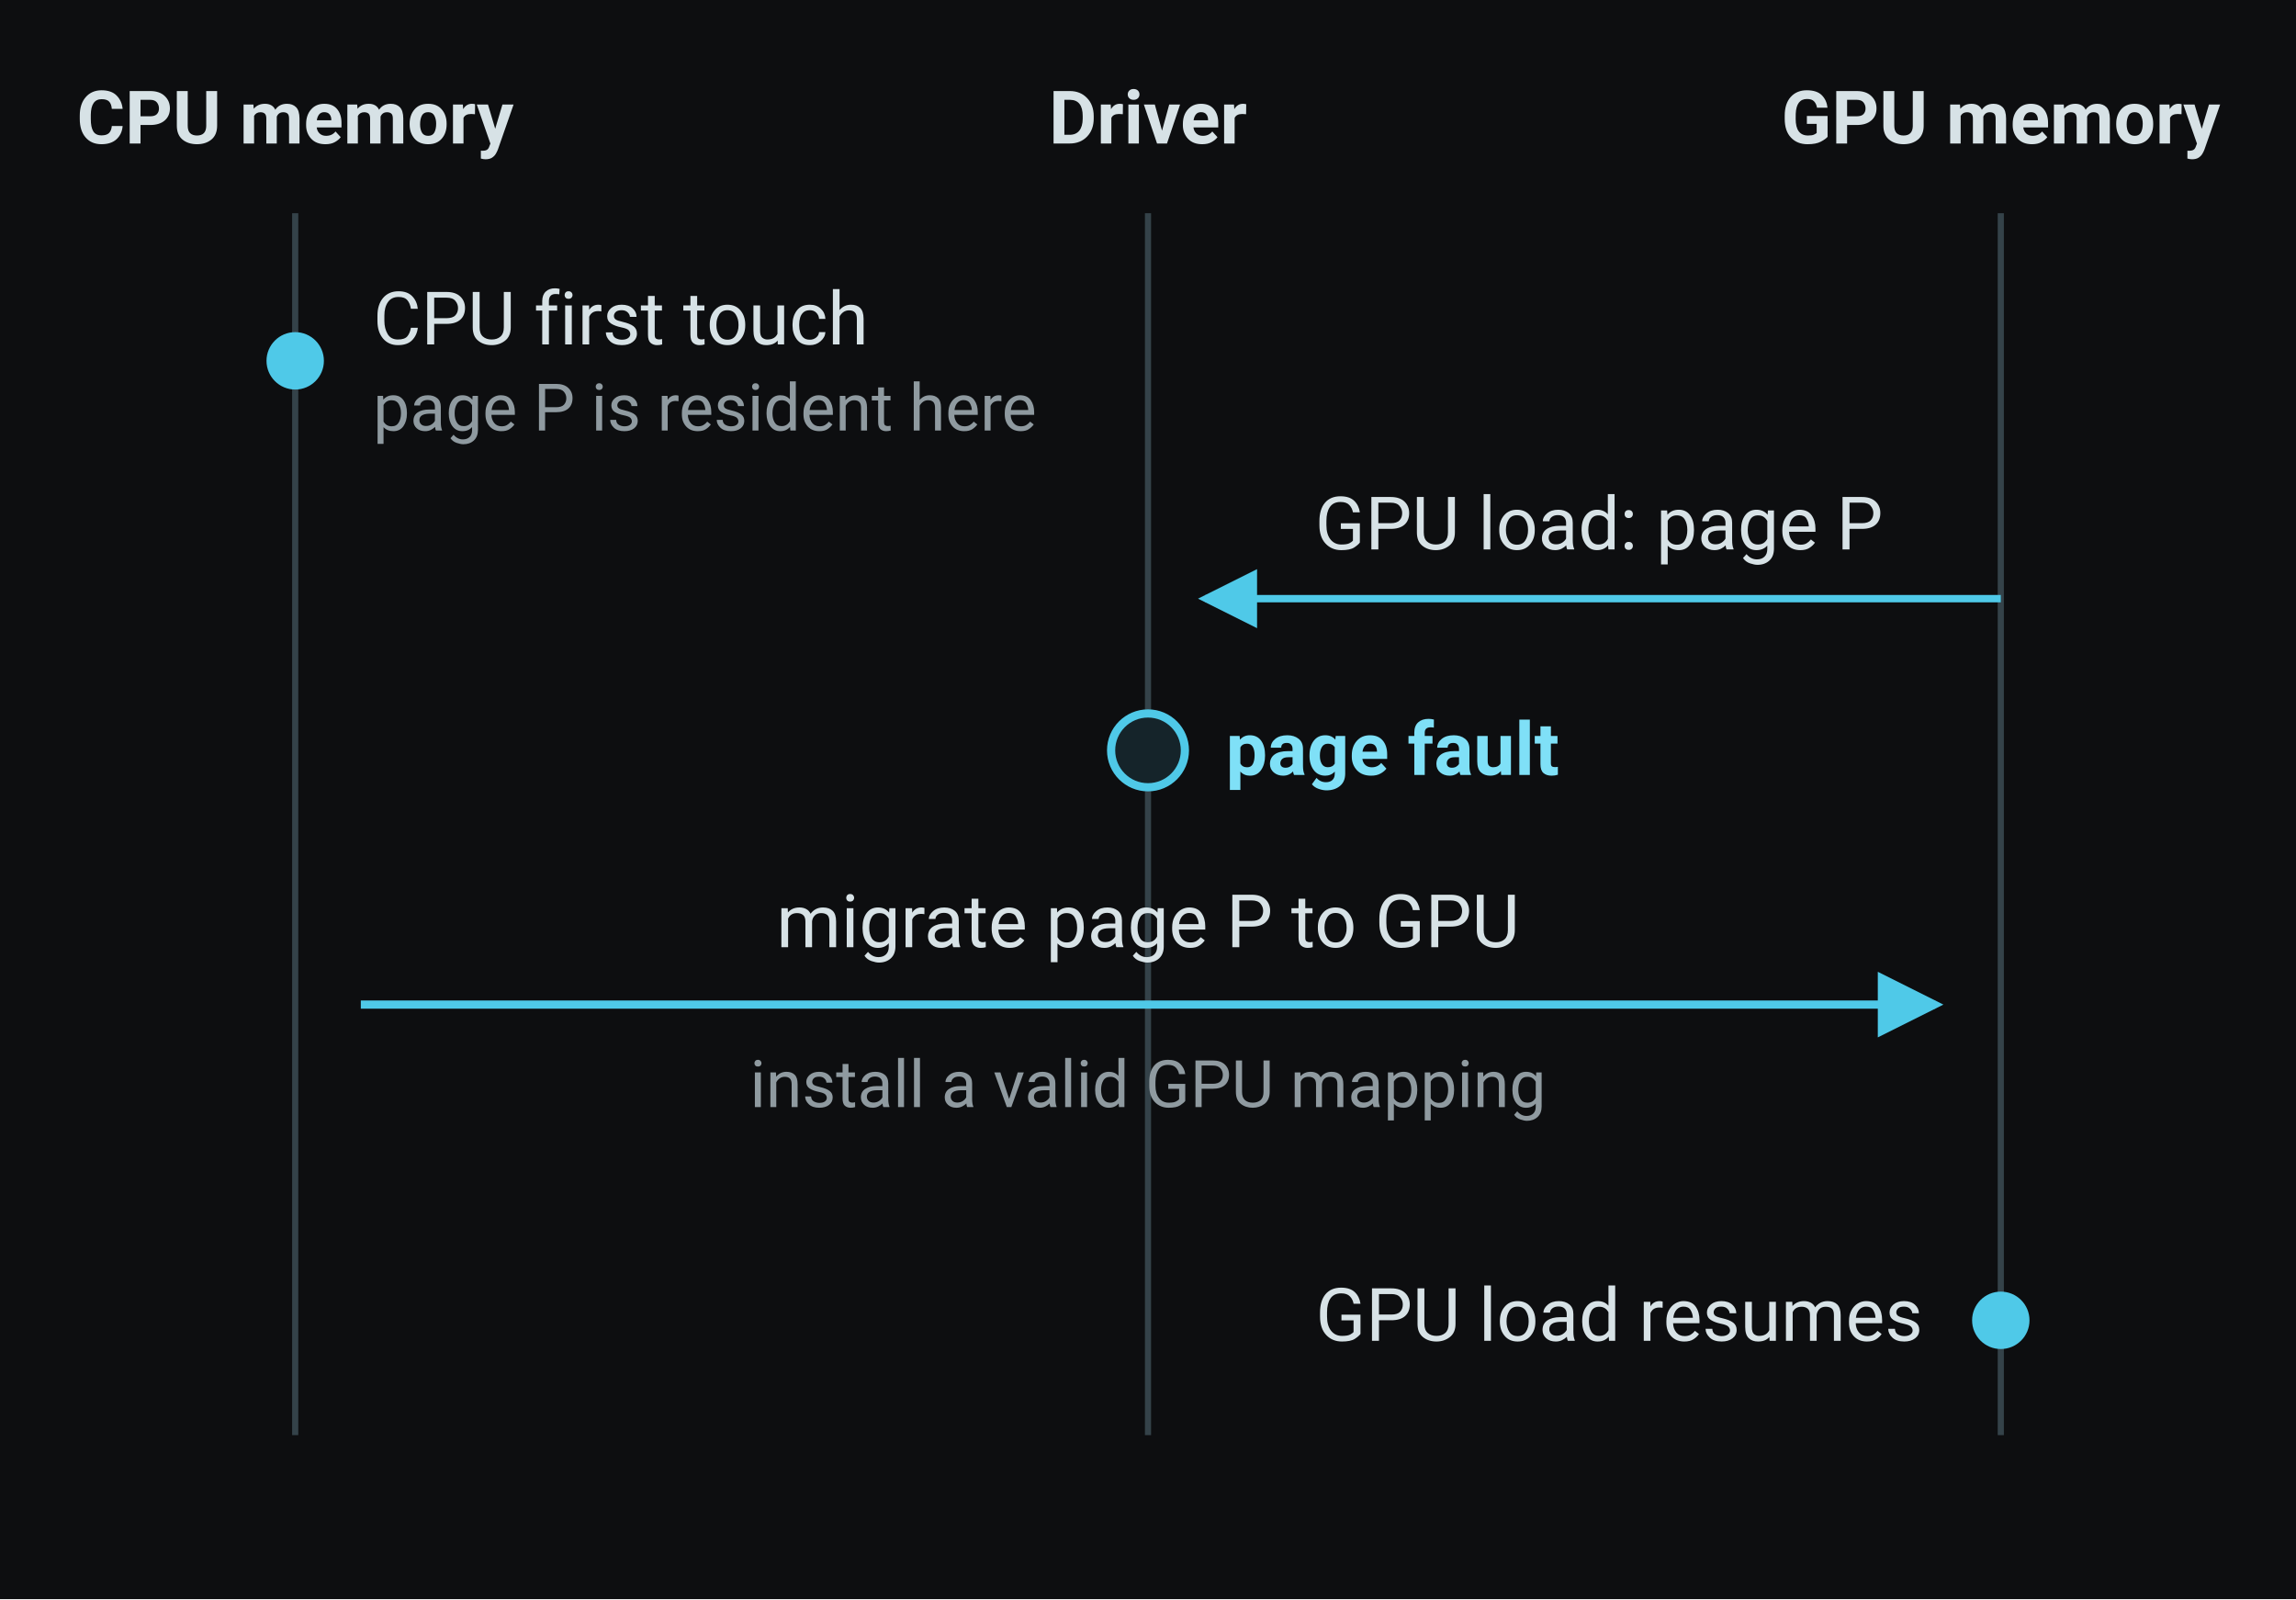
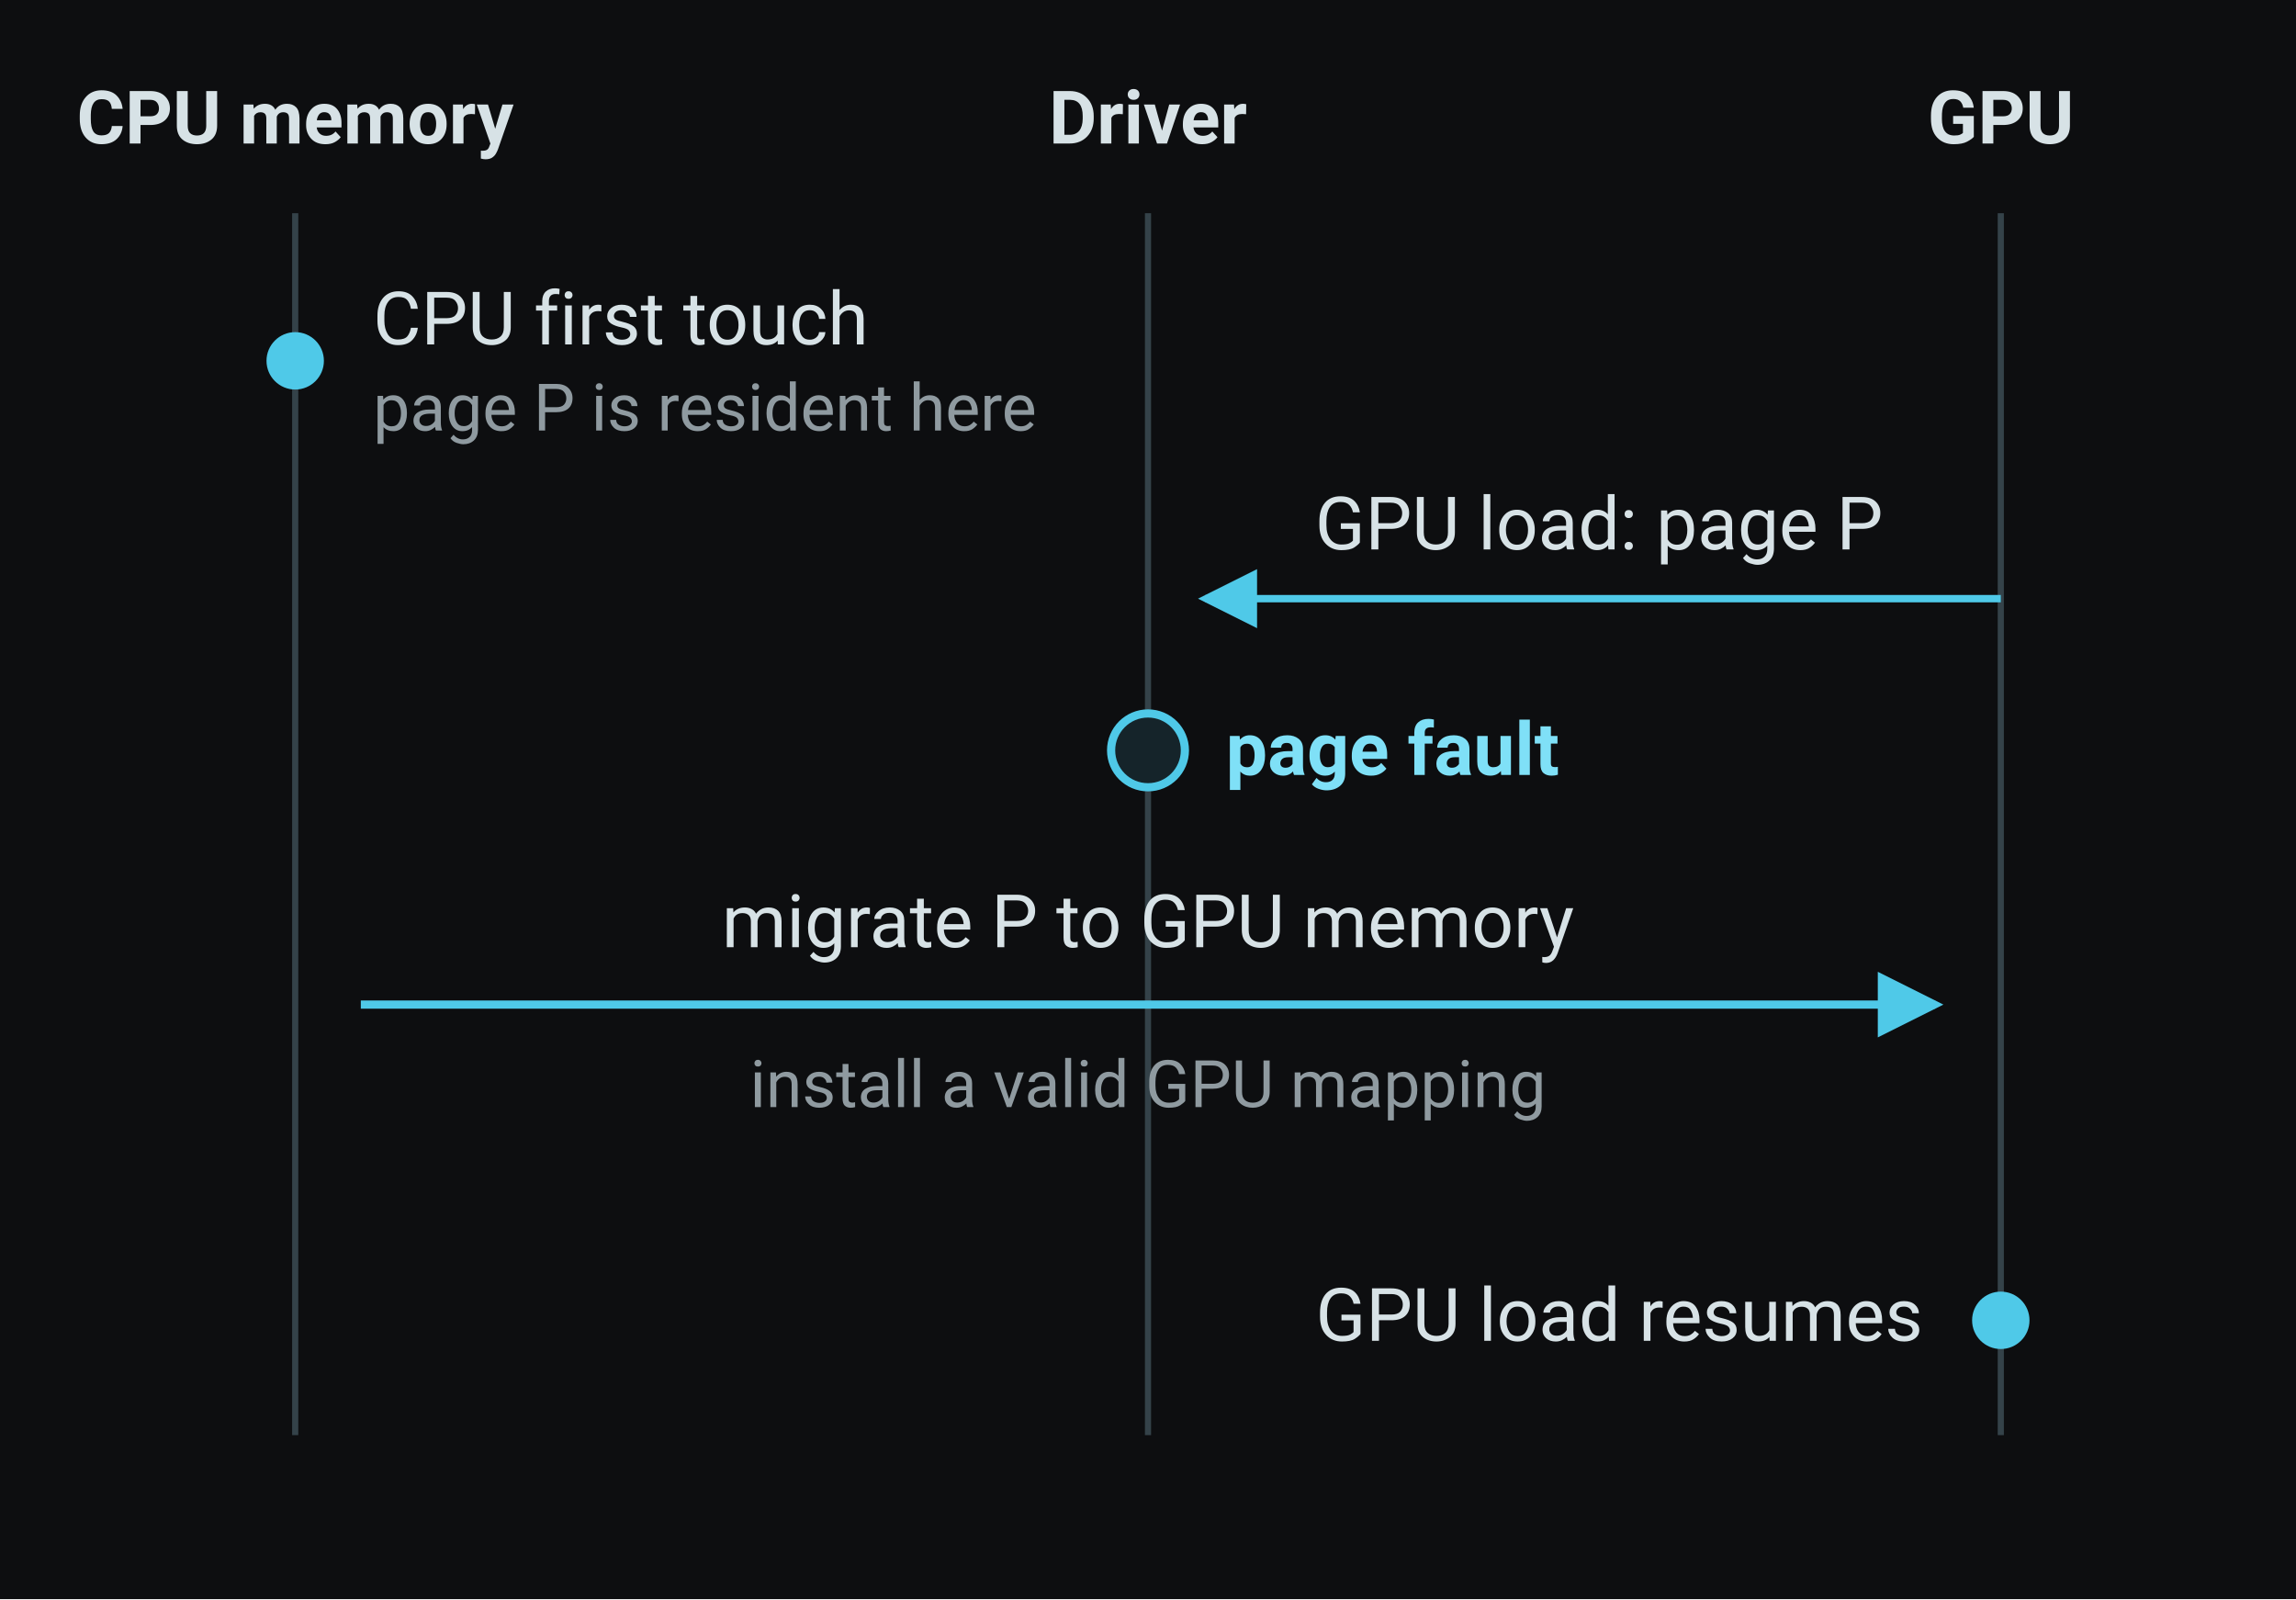
<svg xmlns="http://www.w3.org/2000/svg" width="560" height="390" viewBox="0 0 560 390" role="img">
  <style>
    text { font-family: 'Roboto', 'Noto Sans KR', -apple-system, BlinkMacSystemFont, sans-serif; }
    .actor { fill: #d7e2e6; font-size: 18px; font-weight: 700; }
    .event { fill: #d7e2e6; font-size: 18px; }
    .note { fill: #8f9aa0; font-size: 16px; }
    .accent { fill: #7fe0f7; font-size: 18px; font-weight: 700; }
  </style>
  <defs>
    <marker id="arrow" markerWidth="8" markerHeight="8" refX="7" refY="4" orient="auto">
      <path d="M0,0 L8,4 L0,8 Z" fill="#4fc9e8" />
    </marker>
  </defs>
  <rect width="560" height="390" fill="#0d0e10" />
  <text x="72" y="35" text-anchor="middle" class="actor">CPU memory</text>
  <text x="280" y="35" text-anchor="middle" class="actor">Driver</text>
-   <text x="488" y="35" text-anchor="middle" class="actor">GPU memory</text>
+   <text x="488" y="35" text-anchor="middle" class="actor">GPU</text>
  <line x1="72" y1="52" x2="72" y2="350" stroke="#344249" stroke-width="1.5" />
  <line x1="280" y1="52" x2="280" y2="350" stroke="#344249" stroke-width="1.5" />
  <line x1="488" y1="52" x2="488" y2="350" stroke="#344249" stroke-width="1.5" />
  <circle cx="72" cy="88" r="7" fill="#4fc9e8" />
  <text x="91" y="84" class="event">CPU first touch</text>
  <text x="91" y="105" class="note">page P is resident here</text>
  <line x1="488" y1="146" x2="294" y2="146" stroke="#4fc9e8" stroke-width="1.8" marker-end="url(#arrow)" />
  <text x="390" y="134" text-anchor="middle" class="event">GPU load: page P</text>
  <circle cx="280" cy="183" r="9" fill="#15242a" stroke="#4fc9e8" stroke-width="2" />
  <text x="299" y="189" class="accent">page fault</text>
  <path d="M88 245 C180 245 366 245 472 245" fill="none" stroke="#4fc9e8" stroke-width="2" marker-end="url(#arrow)" />
-   <text x="280" y="231" text-anchor="middle" class="event">migrate page P to GPU</text>
+   <text x="280" y="231" text-anchor="middle" class="event">migrate P to GPU memory</text>
  <text x="280" y="270" text-anchor="middle" class="note">install a valid GPU mapping</text>
  <circle cx="488" cy="322" r="7" fill="#4fc9e8" />
  <text x="469" y="327" text-anchor="end" class="event">GPU load resumes</text>
</svg>
